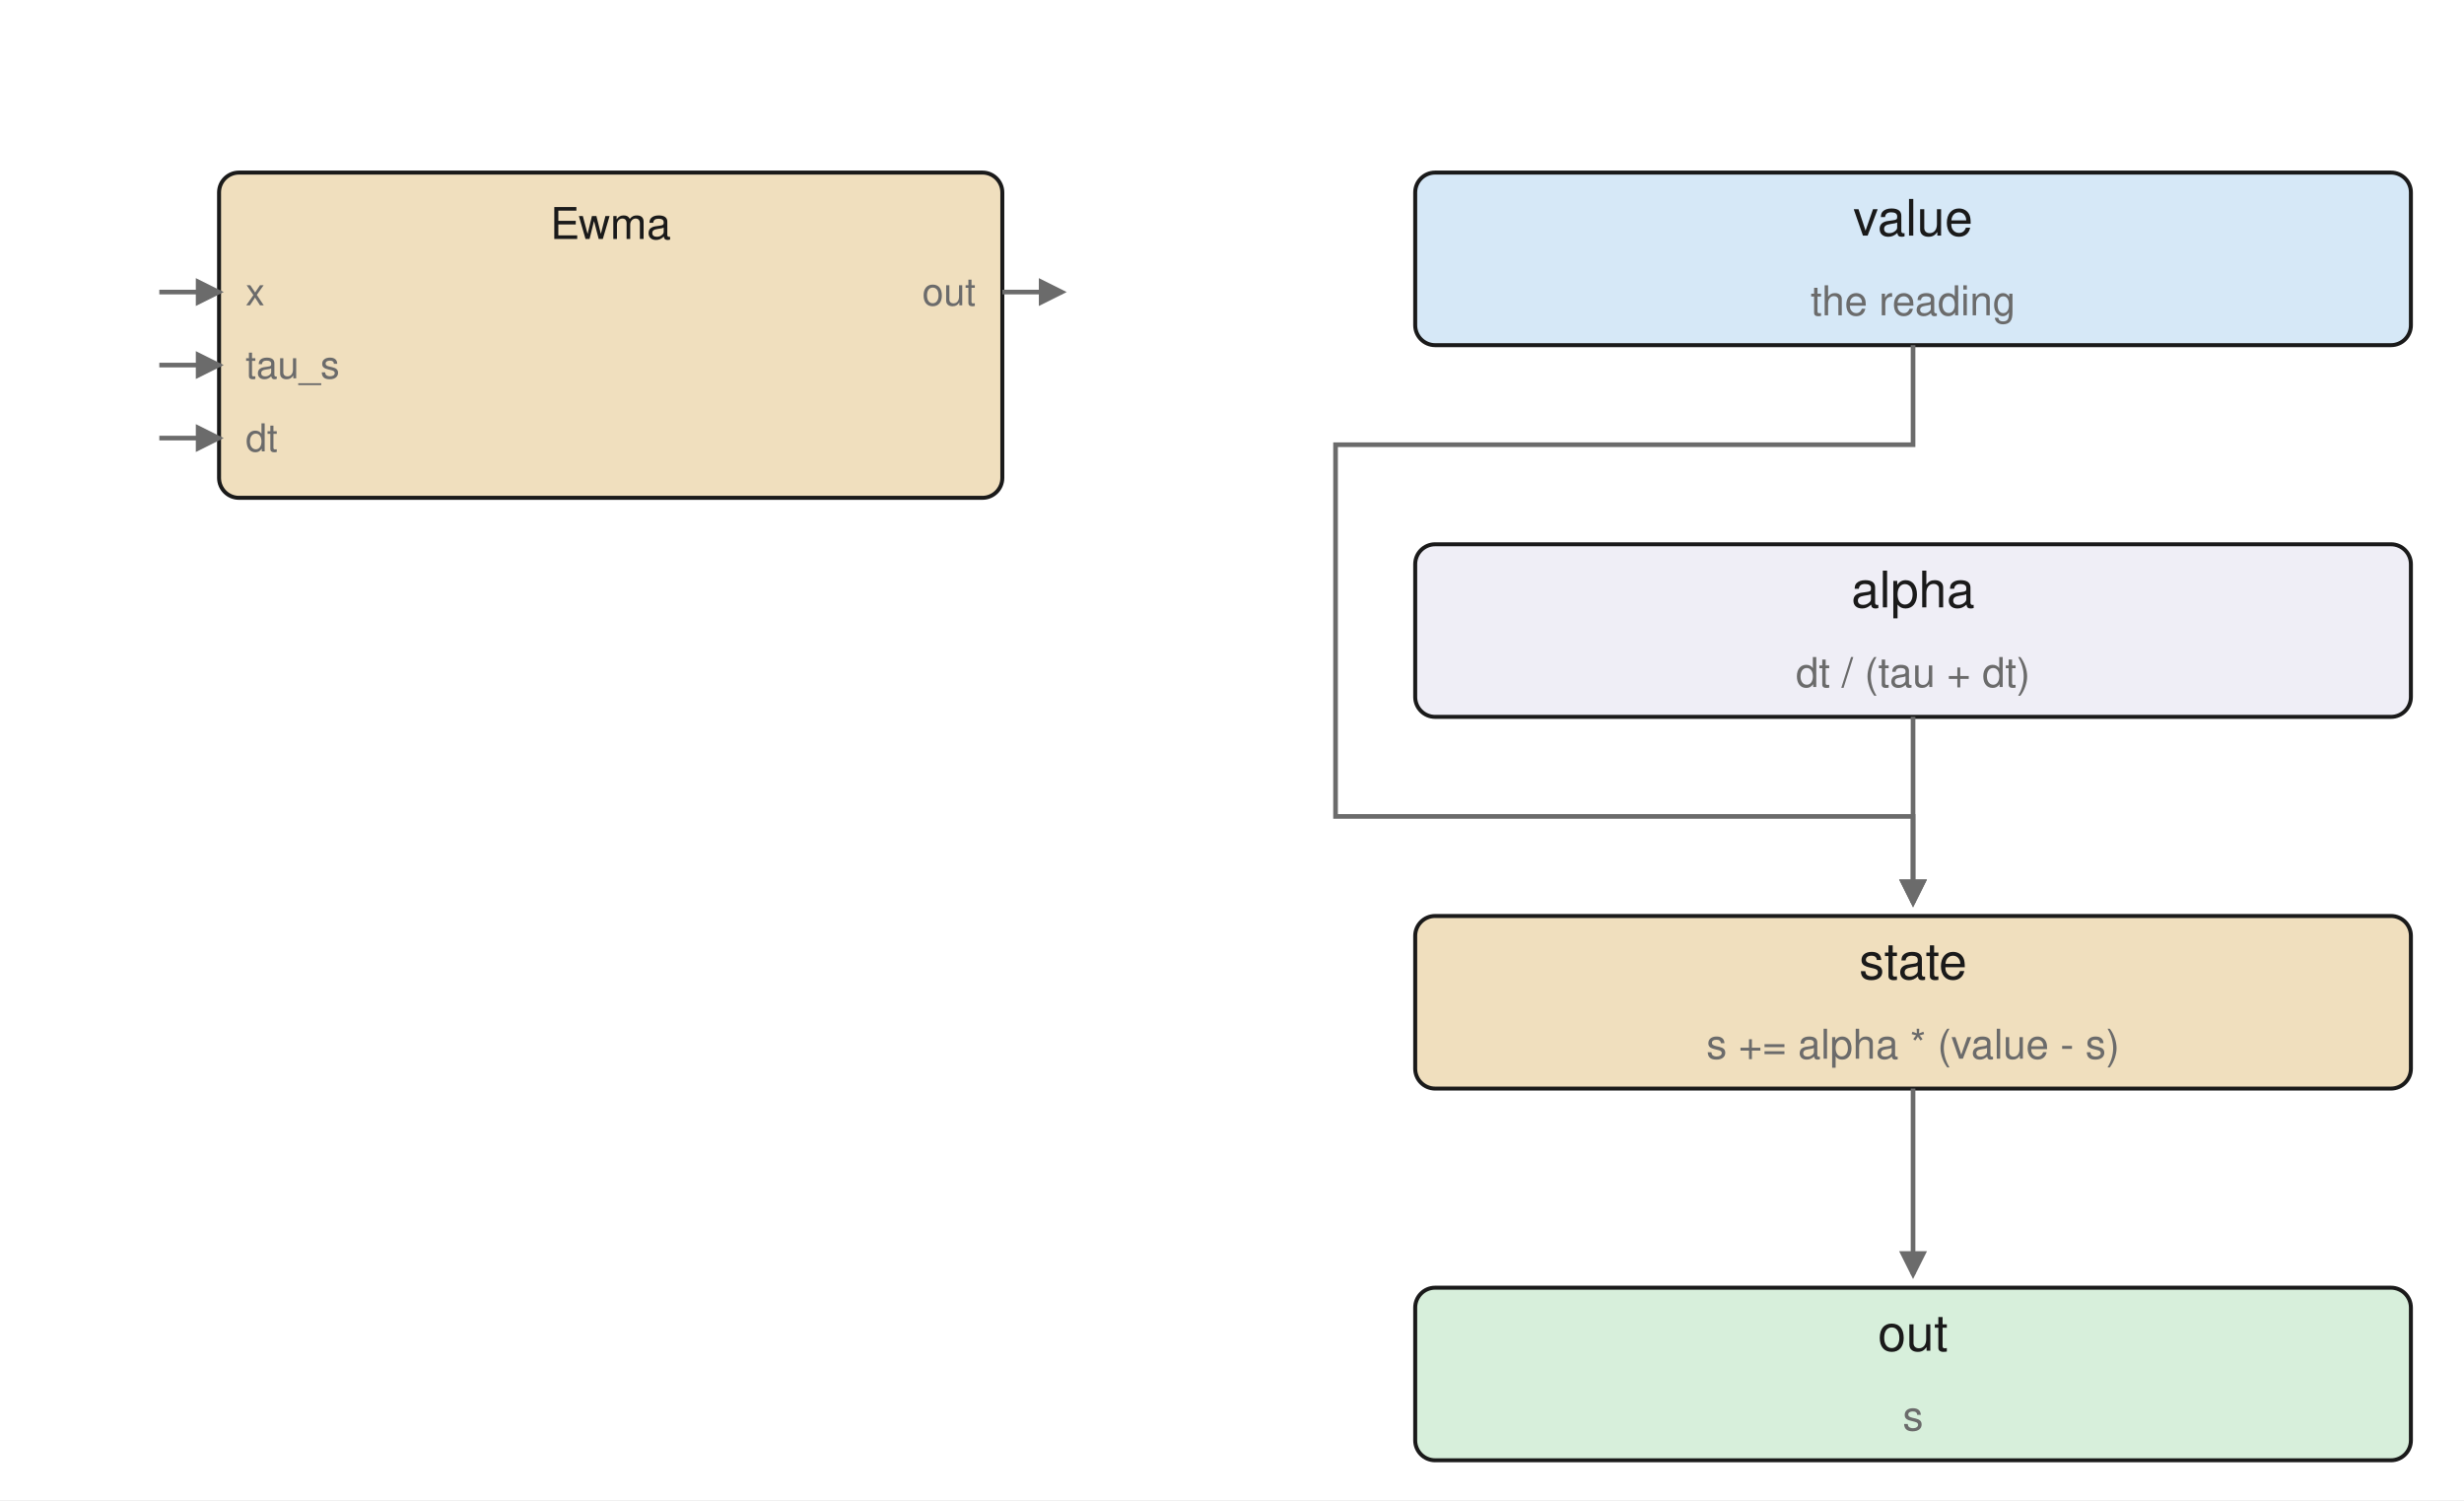
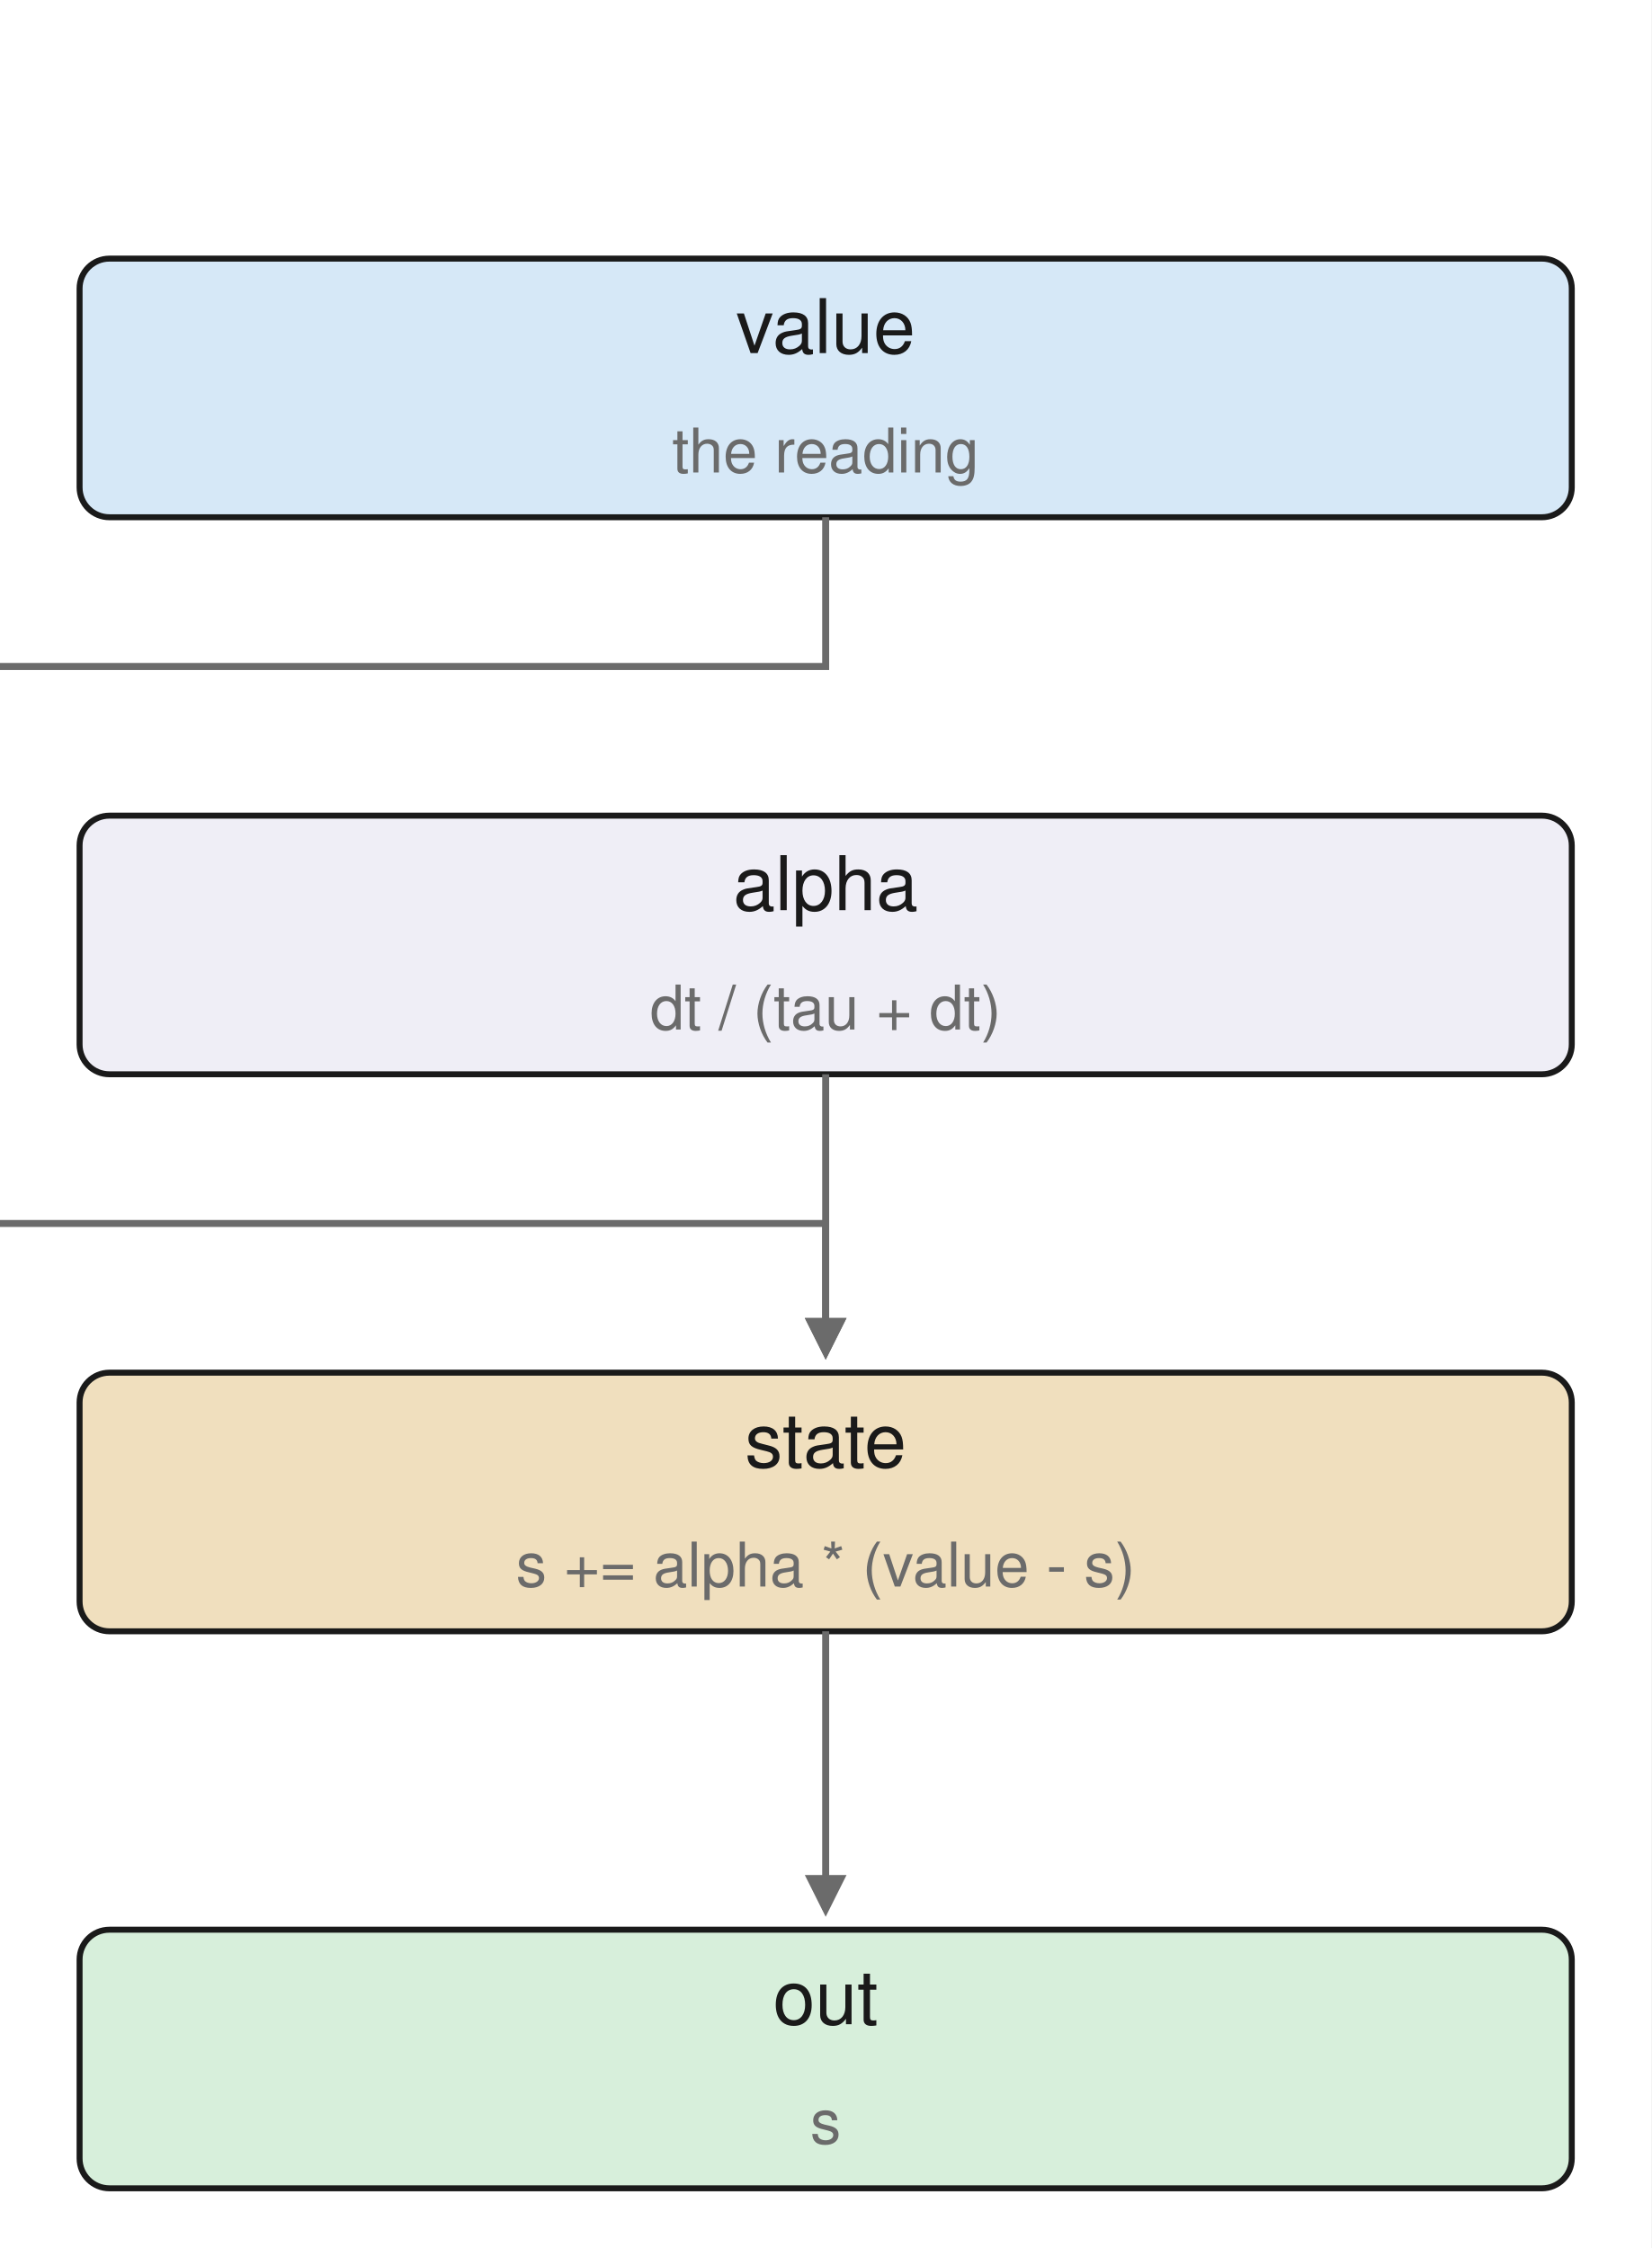
- <svg xmlns="http://www.w3.org/2000/svg" width="371.2" height="226" viewBox="0 0 371.2 226" style="max-width:100%;height:auto" content="&lt;mxfile host=&quot;app.diagrams.net&quot; type=&quot;device&quot;&gt;&lt;diagram id=&quot;block_Ewma&quot; name=&quot;block_Ewma&quot;&gt;&lt;mxGraphModel dx=&quot;371.2&quot; dy=&quot;226&quot; grid=&quot;0&quot; gridSize=&quot;10&quot; guides=&quot;1&quot; tooltips=&quot;1&quot; connect=&quot;1&quot; arrows=&quot;1&quot; fold=&quot;1&quot; page=&quot;1&quot; pageScale=&quot;1&quot; pageWidth=&quot;371.2&quot; pageHeight=&quot;226&quot; math=&quot;0&quot; shadow=&quot;0&quot;&gt;&lt;root&gt;&lt;mxCell id=&quot;0&quot;/&gt;&lt;mxCell id=&quot;1&quot; parent=&quot;0&quot;/&gt;&lt;mxCell id=&quot;n2&quot; value=&quot;&quot; style=&quot;rounded=1;fillColor=#f0dfbe;strokeColor=#1a1a1a;whiteSpace=wrap;html=1;fontSize=8&quot; vertex=&quot;1&quot; parent=&quot;1&quot;&gt;&lt;mxGeometry x=&quot;33.0&quot; y=&quot;26.0&quot; width=&quot;118.0&quot; height=&quot;49&quot; as=&quot;geometry&quot;/&gt;&lt;/mxCell&gt;&lt;mxCell id=&quot;n3&quot; value=&quot;Ewma&quot; style=&quot;text;html=1;fontSize=6;fontColor=#1a1a1a;align=center&quot; vertex=&quot;1&quot; parent=&quot;1&quot;&gt;&lt;mxGeometry x=&quot;92.0&quot; y=&quot;29.4&quot; width=&quot;40&quot; height=&quot;10.6&quot; as=&quot;geometry&quot;/&gt;&lt;/mxCell&gt;&lt;mxCell id=&quot;n4&quot; value=&quot;x&quot; style=&quot;text;html=1;fontSize=5;fontColor=#6b6b6b;align=left&quot; vertex=&quot;1&quot; parent=&quot;1&quot;&gt;&lt;mxGeometry x=&quot;37.0&quot; y=&quot;40.2&quot; width=&quot;40&quot; height=&quot;9.8&quot; as=&quot;geometry&quot;/&gt;&lt;/mxCell&gt;&lt;mxCell id=&quot;e5&quot; value=&quot;&quot; style=&quot;edgeStyle=none;html=1;strokeColor=#6b6b6b;endArrow=block&quot; edge=&quot;1&quot; parent=&quot;1&quot;&gt;&lt;mxGeometry relative=&quot;1&quot; as=&quot;geometry&quot;&gt;&lt;mxPoint x=&quot;24.0&quot; y=&quot;44.0&quot; as=&quot;sourcePoint&quot;/&gt;&lt;mxPoint x=&quot;33.0&quot; y=&quot;44.0&quot; as=&quot;targetPoint&quot;/&gt;&lt;/mxGeometry&gt;&lt;/mxCell&gt;&lt;mxCell id=&quot;n6&quot; value=&quot;tau_s&quot; style=&quot;text;html=1;fontSize=5;fontColor=#6b6b6b;align=left&quot; vertex=&quot;1&quot; parent=&quot;1&quot;&gt;&lt;mxGeometry x=&quot;37.0&quot; y=&quot;51.2&quot; width=&quot;40&quot; height=&quot;9.8&quot; as=&quot;geometry&quot;/&gt;&lt;/mxCell&gt;&lt;mxCell id=&quot;e7&quot; value=&quot;&quot; style=&quot;edgeStyle=none;html=1;strokeColor=#6b6b6b;endArrow=block&quot; edge=&quot;1&quot; parent=&quot;1&quot;&gt;&lt;mxGeometry relative=&quot;1&quot; as=&quot;geometry&quot;&gt;&lt;mxPoint x=&quot;24.0&quot; y=&quot;55.0&quot; as=&quot;sourcePoint&quot;/&gt;&lt;mxPoint x=&quot;33.0&quot; y=&quot;55.0&quot; as=&quot;targetPoint&quot;/&gt;&lt;/mxGeometry&gt;&lt;/mxCell&gt;&lt;mxCell id=&quot;n8&quot; value=&quot;dt&quot; style=&quot;text;html=1;fontSize=5;fontColor=#6b6b6b;align=left&quot; vertex=&quot;1&quot; parent=&quot;1&quot;&gt;&lt;mxGeometry x=&quot;37.0&quot; y=&quot;62.2&quot; width=&quot;40&quot; height=&quot;9.8&quot; as=&quot;geometry&quot;/&gt;&lt;/mxCell&gt;&lt;mxCell id=&quot;e9&quot; value=&quot;&quot; style=&quot;edgeStyle=none;html=1;strokeColor=#6b6b6b;endArrow=block&quot; edge=&quot;1&quot; parent=&quot;1&quot;&gt;&lt;mxGeometry relative=&quot;1&quot; as=&quot;geometry&quot;&gt;&lt;mxPoint x=&quot;24.0&quot; y=&quot;66.0&quot; as=&quot;sourcePoint&quot;/&gt;&lt;mxPoint x=&quot;33.0&quot; y=&quot;66.0&quot; as=&quot;targetPoint&quot;/&gt;&lt;/mxGeometry&gt;&lt;/mxCell&gt;&lt;mxCell id=&quot;n10&quot; value=&quot;out&quot; style=&quot;text;html=1;fontSize=5;fontColor=#6b6b6b;align=left&quot; vertex=&quot;1&quot; parent=&quot;1&quot;&gt;&lt;mxGeometry x=&quot;147.0&quot; y=&quot;40.2&quot; width=&quot;40&quot; height=&quot;9.8&quot; as=&quot;geometry&quot;/&gt;&lt;/mxCell&gt;&lt;mxCell id=&quot;e11&quot; value=&quot;&quot; style=&quot;edgeStyle=none;html=1;strokeColor=#6b6b6b;endArrow=block&quot; edge=&quot;1&quot; parent=&quot;1&quot;&gt;&lt;mxGeometry relative=&quot;1&quot; as=&quot;geometry&quot;&gt;&lt;mxPoint x=&quot;151.0&quot; y=&quot;44.0&quot; as=&quot;sourcePoint&quot;/&gt;&lt;mxPoint x=&quot;160.0&quot; y=&quot;44.0&quot; as=&quot;targetPoint&quot;/&gt;&lt;/mxGeometry&gt;&lt;/mxCell&gt;&lt;mxCell id=&quot;n12&quot; value=&quot;value&quot; style=&quot;rounded=1;fillColor=#d6e8f7;strokeColor=#1a1a1a;whiteSpace=wrap;html=1;fontSize=8&quot; vertex=&quot;1&quot; parent=&quot;1&quot;&gt;&lt;mxGeometry x=&quot;213.2&quot; y=&quot;26.0&quot; width=&quot;150&quot; height=&quot;26&quot; as=&quot;geometry&quot;/&gt;&lt;/mxCell&gt;&lt;mxCell id=&quot;n13&quot; value=&quot;alpha&quot; style=&quot;rounded=1;fillColor=#efeef6;strokeColor=#1a1a1a;whiteSpace=wrap;html=1;fontSize=8&quot; vertex=&quot;1&quot; parent=&quot;1&quot;&gt;&lt;mxGeometry x=&quot;213.2&quot; y=&quot;82.0&quot; width=&quot;150&quot; height=&quot;26&quot; as=&quot;geometry&quot;/&gt;&lt;/mxCell&gt;&lt;mxCell id=&quot;n14&quot; value=&quot;state&quot; style=&quot;rounded=1;fillColor=#f0dfbe;strokeColor=#1a1a1a;whiteSpace=wrap;html=1;fontSize=8&quot; vertex=&quot;1&quot; parent=&quot;1&quot;&gt;&lt;mxGeometry x=&quot;213.2&quot; y=&quot;138.0&quot; width=&quot;150&quot; height=&quot;26&quot; as=&quot;geometry&quot;/&gt;&lt;/mxCell&gt;&lt;mxCell id=&quot;n15&quot; value=&quot;out&quot; style=&quot;rounded=1;fillColor=#d7efdb;strokeColor=#1a1a1a;whiteSpace=wrap;html=1;fontSize=8&quot; vertex=&quot;1&quot; parent=&quot;1&quot;&gt;&lt;mxGeometry x=&quot;213.2&quot; y=&quot;194.0&quot; width=&quot;150&quot; height=&quot;26&quot; as=&quot;geometry&quot;/&gt;&lt;/mxCell&gt;&lt;mxCell id=&quot;e16&quot; value=&quot;&quot; style=&quot;edgeStyle=none;html=1;strokeColor=#6b6b6b;endArrow=block&quot; edge=&quot;1&quot; parent=&quot;1&quot;&gt;&lt;mxGeometry relative=&quot;1&quot; as=&quot;geometry&quot;&gt;&lt;mxPoint x=&quot;288.2&quot; y=&quot;52.0&quot; as=&quot;sourcePoint&quot;/&gt;&lt;mxPoint x=&quot;288.2&quot; y=&quot;136.0&quot; as=&quot;targetPoint&quot;/&gt;&lt;Array as=&quot;points&quot;&gt;&lt;mxPoint x=&quot;288.2&quot; y=&quot;67.0&quot;/&gt;&lt;mxPoint x=&quot;201.2&quot; y=&quot;67.0&quot;/&gt;&lt;mxPoint x=&quot;201.2&quot; y=&quot;123.0&quot;/&gt;&lt;mxPoint x=&quot;288.2&quot; y=&quot;123.0&quot;/&gt;&lt;/Array&gt;&lt;/mxGeometry&gt;&lt;/mxCell&gt;&lt;mxCell id=&quot;e17&quot; value=&quot;&quot; style=&quot;edgeStyle=none;html=1;strokeColor=#6b6b6b;endArrow=block&quot; edge=&quot;1&quot; parent=&quot;1&quot;&gt;&lt;mxGeometry relative=&quot;1&quot; as=&quot;geometry&quot;&gt;&lt;mxPoint x=&quot;288.2&quot; y=&quot;108.0&quot; as=&quot;sourcePoint&quot;/&gt;&lt;mxPoint x=&quot;288.2&quot; y=&quot;136.0&quot; as=&quot;targetPoint&quot;/&gt;&lt;/mxGeometry&gt;&lt;/mxCell&gt;&lt;mxCell id=&quot;e18&quot; value=&quot;&quot; style=&quot;edgeStyle=none;html=1;strokeColor=#6b6b6b;endArrow=block&quot; edge=&quot;1&quot; parent=&quot;1&quot;&gt;&lt;mxGeometry relative=&quot;1&quot; as=&quot;geometry&quot;&gt;&lt;mxPoint x=&quot;288.2&quot; y=&quot;164.0&quot; as=&quot;sourcePoint&quot;/&gt;&lt;mxPoint x=&quot;288.2&quot; y=&quot;192.0&quot; as=&quot;targetPoint&quot;/&gt;&lt;/mxGeometry&gt;&lt;/mxCell&gt;&lt;/root&gt;&lt;/mxGraphModel&gt;&lt;/diagram&gt;&lt;/mxfile&gt;">
+ <svg xmlns="http://www.w3.org/2000/svg" width="166" height="226" viewBox="0 0 166 226" style="max-width:100%;height:auto" content="&lt;mxfile host=&quot;app.diagrams.net&quot; type=&quot;device&quot;&gt;&lt;diagram id=&quot;block_Ewma&quot; name=&quot;block_Ewma&quot;&gt;&lt;mxGraphModel dx=&quot;166&quot; dy=&quot;226&quot; grid=&quot;0&quot; gridSize=&quot;10&quot; guides=&quot;1&quot; tooltips=&quot;1&quot; connect=&quot;1&quot; arrows=&quot;1&quot; fold=&quot;1&quot; page=&quot;1&quot; pageScale=&quot;1&quot; pageWidth=&quot;166&quot; pageHeight=&quot;226&quot; math=&quot;0&quot; shadow=&quot;0&quot;&gt;&lt;root&gt;&lt;mxCell id=&quot;0&quot;/&gt;&lt;mxCell id=&quot;1&quot; parent=&quot;0&quot;/&gt;&lt;mxCell id=&quot;n2&quot; value=&quot;value&quot; style=&quot;rounded=1;fillColor=#d6e8f7;strokeColor=#1a1a1a;whiteSpace=wrap;html=1;fontSize=8&quot; vertex=&quot;1&quot; parent=&quot;1&quot;&gt;&lt;mxGeometry x=&quot;8.0&quot; y=&quot;26&quot; width=&quot;150&quot; height=&quot;26&quot; as=&quot;geometry&quot;/&gt;&lt;/mxCell&gt;&lt;mxCell id=&quot;n3&quot; value=&quot;alpha&quot; style=&quot;rounded=1;fillColor=#efeef6;strokeColor=#1a1a1a;whiteSpace=wrap;html=1;fontSize=8&quot; vertex=&quot;1&quot; parent=&quot;1&quot;&gt;&lt;mxGeometry x=&quot;8.0&quot; y=&quot;82&quot; width=&quot;150&quot; height=&quot;26&quot; as=&quot;geometry&quot;/&gt;&lt;/mxCell&gt;&lt;mxCell id=&quot;n4&quot; value=&quot;state&quot; style=&quot;rounded=1;fillColor=#f0dfbe;strokeColor=#1a1a1a;whiteSpace=wrap;html=1;fontSize=8&quot; vertex=&quot;1&quot; parent=&quot;1&quot;&gt;&lt;mxGeometry x=&quot;8.0&quot; y=&quot;138&quot; width=&quot;150&quot; height=&quot;26&quot; as=&quot;geometry&quot;/&gt;&lt;/mxCell&gt;&lt;mxCell id=&quot;n5&quot; value=&quot;out&quot; style=&quot;rounded=1;fillColor=#d7efdb;strokeColor=#1a1a1a;whiteSpace=wrap;html=1;fontSize=8&quot; vertex=&quot;1&quot; parent=&quot;1&quot;&gt;&lt;mxGeometry x=&quot;8.0&quot; y=&quot;194&quot; width=&quot;150&quot; height=&quot;26&quot; as=&quot;geometry&quot;/&gt;&lt;/mxCell&gt;&lt;mxCell id=&quot;e6&quot; value=&quot;&quot; style=&quot;edgeStyle=none;html=1;strokeColor=#6b6b6b;endArrow=block&quot; edge=&quot;1&quot; parent=&quot;1&quot;&gt;&lt;mxGeometry relative=&quot;1&quot; as=&quot;geometry&quot;&gt;&lt;mxPoint x=&quot;83.0&quot; y=&quot;52&quot; as=&quot;sourcePoint&quot;/&gt;&lt;mxPoint x=&quot;83.0&quot; y=&quot;136&quot; as=&quot;targetPoint&quot;/&gt;&lt;Array as=&quot;points&quot;&gt;&lt;mxPoint x=&quot;83.0&quot; y=&quot;67.0&quot;/&gt;&lt;mxPoint x=&quot;-4.0&quot; y=&quot;67.0&quot;/&gt;&lt;mxPoint x=&quot;-4.0&quot; y=&quot;123.0&quot;/&gt;&lt;mxPoint x=&quot;83.0&quot; y=&quot;123.0&quot;/&gt;&lt;/Array&gt;&lt;/mxGeometry&gt;&lt;/mxCell&gt;&lt;mxCell id=&quot;e7&quot; value=&quot;&quot; style=&quot;edgeStyle=none;html=1;strokeColor=#6b6b6b;endArrow=block&quot; edge=&quot;1&quot; parent=&quot;1&quot;&gt;&lt;mxGeometry relative=&quot;1&quot; as=&quot;geometry&quot;&gt;&lt;mxPoint x=&quot;83.0&quot; y=&quot;108&quot; as=&quot;sourcePoint&quot;/&gt;&lt;mxPoint x=&quot;83.0&quot; y=&quot;136&quot; as=&quot;targetPoint&quot;/&gt;&lt;/mxGeometry&gt;&lt;/mxCell&gt;&lt;mxCell id=&quot;e8&quot; value=&quot;&quot; style=&quot;edgeStyle=none;html=1;strokeColor=#6b6b6b;endArrow=block&quot; edge=&quot;1&quot; parent=&quot;1&quot;&gt;&lt;mxGeometry relative=&quot;1&quot; as=&quot;geometry&quot;&gt;&lt;mxPoint x=&quot;83.0&quot; y=&quot;164&quot; as=&quot;sourcePoint&quot;/&gt;&lt;mxPoint x=&quot;83.0&quot; y=&quot;192&quot; as=&quot;targetPoint&quot;/&gt;&lt;/mxGeometry&gt;&lt;/mxCell&gt;&lt;/root&gt;&lt;/mxGraphModel&gt;&lt;/diagram&gt;&lt;/mxfile&gt;">
  <defs>
    <marker id="a" markerWidth="6" markerHeight="6" refX="5" refY="3" orient="auto">
      <path d="M0,0 L6,3 L0,6 z" fill="#6b6b6b" />
    </marker>
  </defs>
-   <rect width="371.2" height="226" fill="#ffffff" />
-   <rect x="33.0" y="26.0" width="118.0" height="49" rx="3" fill="#f0dfbe" stroke="#1a1a1a" stroke-width="0.6" />
-   <text x="92.0" y="36.0" font-family="Helvetica,Arial,sans-serif" font-size="6.6" fill="#1a1a1a" text-anchor="middle">Ewma</text>
-   <text x="37.0" y="46.0" font-family="Helvetica,Arial,sans-serif" font-size="5.8" fill="#6b6b6b" text-anchor="start">x</text>
-   <polyline points="24.0,44.0 33.0,44.0" fill="none" stroke="#6b6b6b" stroke-width="0.7" marker-end="url(#a)" />
-   <text x="37.0" y="57.0" font-family="Helvetica,Arial,sans-serif" font-size="5.8" fill="#6b6b6b" text-anchor="start">tau_s</text>
-   <polyline points="24.0,55.0 33.0,55.0" fill="none" stroke="#6b6b6b" stroke-width="0.7" marker-end="url(#a)" />
-   <text x="37.0" y="68.0" font-family="Helvetica,Arial,sans-serif" font-size="5.8" fill="#6b6b6b" text-anchor="start">dt</text>
-   <polyline points="24.0,66.0 33.0,66.0" fill="none" stroke="#6b6b6b" stroke-width="0.7" marker-end="url(#a)" />
-   <text x="147.0" y="46.0" font-family="Helvetica,Arial,sans-serif" font-size="5.8" fill="#6b6b6b" text-anchor="end">out</text>
-   <polyline points="151.0,44.0 160.0,44.0" fill="none" stroke="#6b6b6b" stroke-width="0.7" marker-end="url(#a)" />
-   <rect x="213.2" y="26.0" width="150" height="26" rx="3" fill="#d6e8f7" stroke="#1a1a1a" stroke-width="0.6" />
-   <text x="288.2" y="35.5" font-family="Helvetica,Arial,sans-serif" font-size="7.6" fill="#1a1a1a" text-anchor="middle">value</text>
-   <text x="288.2" y="47.5" font-family="Helvetica,Arial,sans-serif" font-size="6.2" fill="#6b6b6b" text-anchor="middle">the reading</text>
-   <rect x="213.2" y="82.0" width="150" height="26" rx="3" fill="#efeef6" stroke="#1a1a1a" stroke-width="0.6" />
-   <text x="288.2" y="91.5" font-family="Helvetica,Arial,sans-serif" font-size="7.6" fill="#1a1a1a" text-anchor="middle">alpha</text>
-   <text x="288.2" y="103.5" font-family="Helvetica,Arial,sans-serif" font-size="6.2" fill="#6b6b6b" text-anchor="middle">dt / (tau + dt)</text>
-   <rect x="213.2" y="138.0" width="150" height="26" rx="3" fill="#f0dfbe" stroke="#1a1a1a" stroke-width="0.6" />
-   <text x="288.2" y="147.5" font-family="Helvetica,Arial,sans-serif" font-size="7.6" fill="#1a1a1a" text-anchor="middle">state</text>
-   <text x="288.2" y="159.5" font-family="Helvetica,Arial,sans-serif" font-size="6.2" fill="#6b6b6b" text-anchor="middle">s += alpha * (value - s)</text>
-   <rect x="213.2" y="194.0" width="150" height="26" rx="3" fill="#d7efdb" stroke="#1a1a1a" stroke-width="0.6" />
-   <text x="288.2" y="203.5" font-family="Helvetica,Arial,sans-serif" font-size="7.6" fill="#1a1a1a" text-anchor="middle">out</text>
-   <text x="288.2" y="215.5" font-family="Helvetica,Arial,sans-serif" font-size="6.2" fill="#6b6b6b" text-anchor="middle">s</text>
-   <polyline points="288.2,52.0 288.2,67.0 201.2,67.0 201.2,123.0 288.2,123.0 288.2,136.0" fill="none" stroke="#6b6b6b" stroke-width="0.7" marker-end="url(#a)" />
-   <polyline points="288.2,108.0 288.2,136.0" fill="none" stroke="#6b6b6b" stroke-width="0.7" marker-end="url(#a)" />
-   <polyline points="288.2,164.0 288.2,192.0" fill="none" stroke="#6b6b6b" stroke-width="0.7" marker-end="url(#a)" />
+   <rect width="166" height="226" fill="#ffffff" />
+   <rect x="8.0" y="26" width="150" height="26" rx="3" fill="#d6e8f7" stroke="#1a1a1a" stroke-width="0.6" />
+   <text x="83.0" y="35.5" font-family="Helvetica,Arial,sans-serif" font-size="7.6" fill="#1a1a1a" text-anchor="middle">value</text>
+   <text x="83.0" y="47.5" font-family="Helvetica,Arial,sans-serif" font-size="6.2" fill="#6b6b6b" text-anchor="middle">the reading</text>
+   <rect x="8.0" y="82" width="150" height="26" rx="3" fill="#efeef6" stroke="#1a1a1a" stroke-width="0.6" />
+   <text x="83.0" y="91.5" font-family="Helvetica,Arial,sans-serif" font-size="7.6" fill="#1a1a1a" text-anchor="middle">alpha</text>
+   <text x="83.0" y="103.5" font-family="Helvetica,Arial,sans-serif" font-size="6.2" fill="#6b6b6b" text-anchor="middle">dt / (tau + dt)</text>
+   <rect x="8.0" y="138" width="150" height="26" rx="3" fill="#f0dfbe" stroke="#1a1a1a" stroke-width="0.6" />
+   <text x="83.0" y="147.5" font-family="Helvetica,Arial,sans-serif" font-size="7.6" fill="#1a1a1a" text-anchor="middle">state</text>
+   <text x="83.0" y="159.5" font-family="Helvetica,Arial,sans-serif" font-size="6.2" fill="#6b6b6b" text-anchor="middle">s += alpha * (value - s)</text>
+   <rect x="8.0" y="194" width="150" height="26" rx="3" fill="#d7efdb" stroke="#1a1a1a" stroke-width="0.6" />
+   <text x="83.0" y="203.5" font-family="Helvetica,Arial,sans-serif" font-size="7.6" fill="#1a1a1a" text-anchor="middle">out</text>
+   <text x="83.0" y="215.5" font-family="Helvetica,Arial,sans-serif" font-size="6.2" fill="#6b6b6b" text-anchor="middle">s</text>
+   <polyline points="83.0,52 83.0,67.0 -4.0,67.0 -4.0,123.0 83.0,123.0 83.0,136" fill="none" stroke="#6b6b6b" stroke-width="0.7" marker-end="url(#a)" />
+   <polyline points="83.0,108 83.0,136" fill="none" stroke="#6b6b6b" stroke-width="0.7" marker-end="url(#a)" />
+   <polyline points="83.0,164 83.0,192" fill="none" stroke="#6b6b6b" stroke-width="0.7" marker-end="url(#a)" />
</svg>
